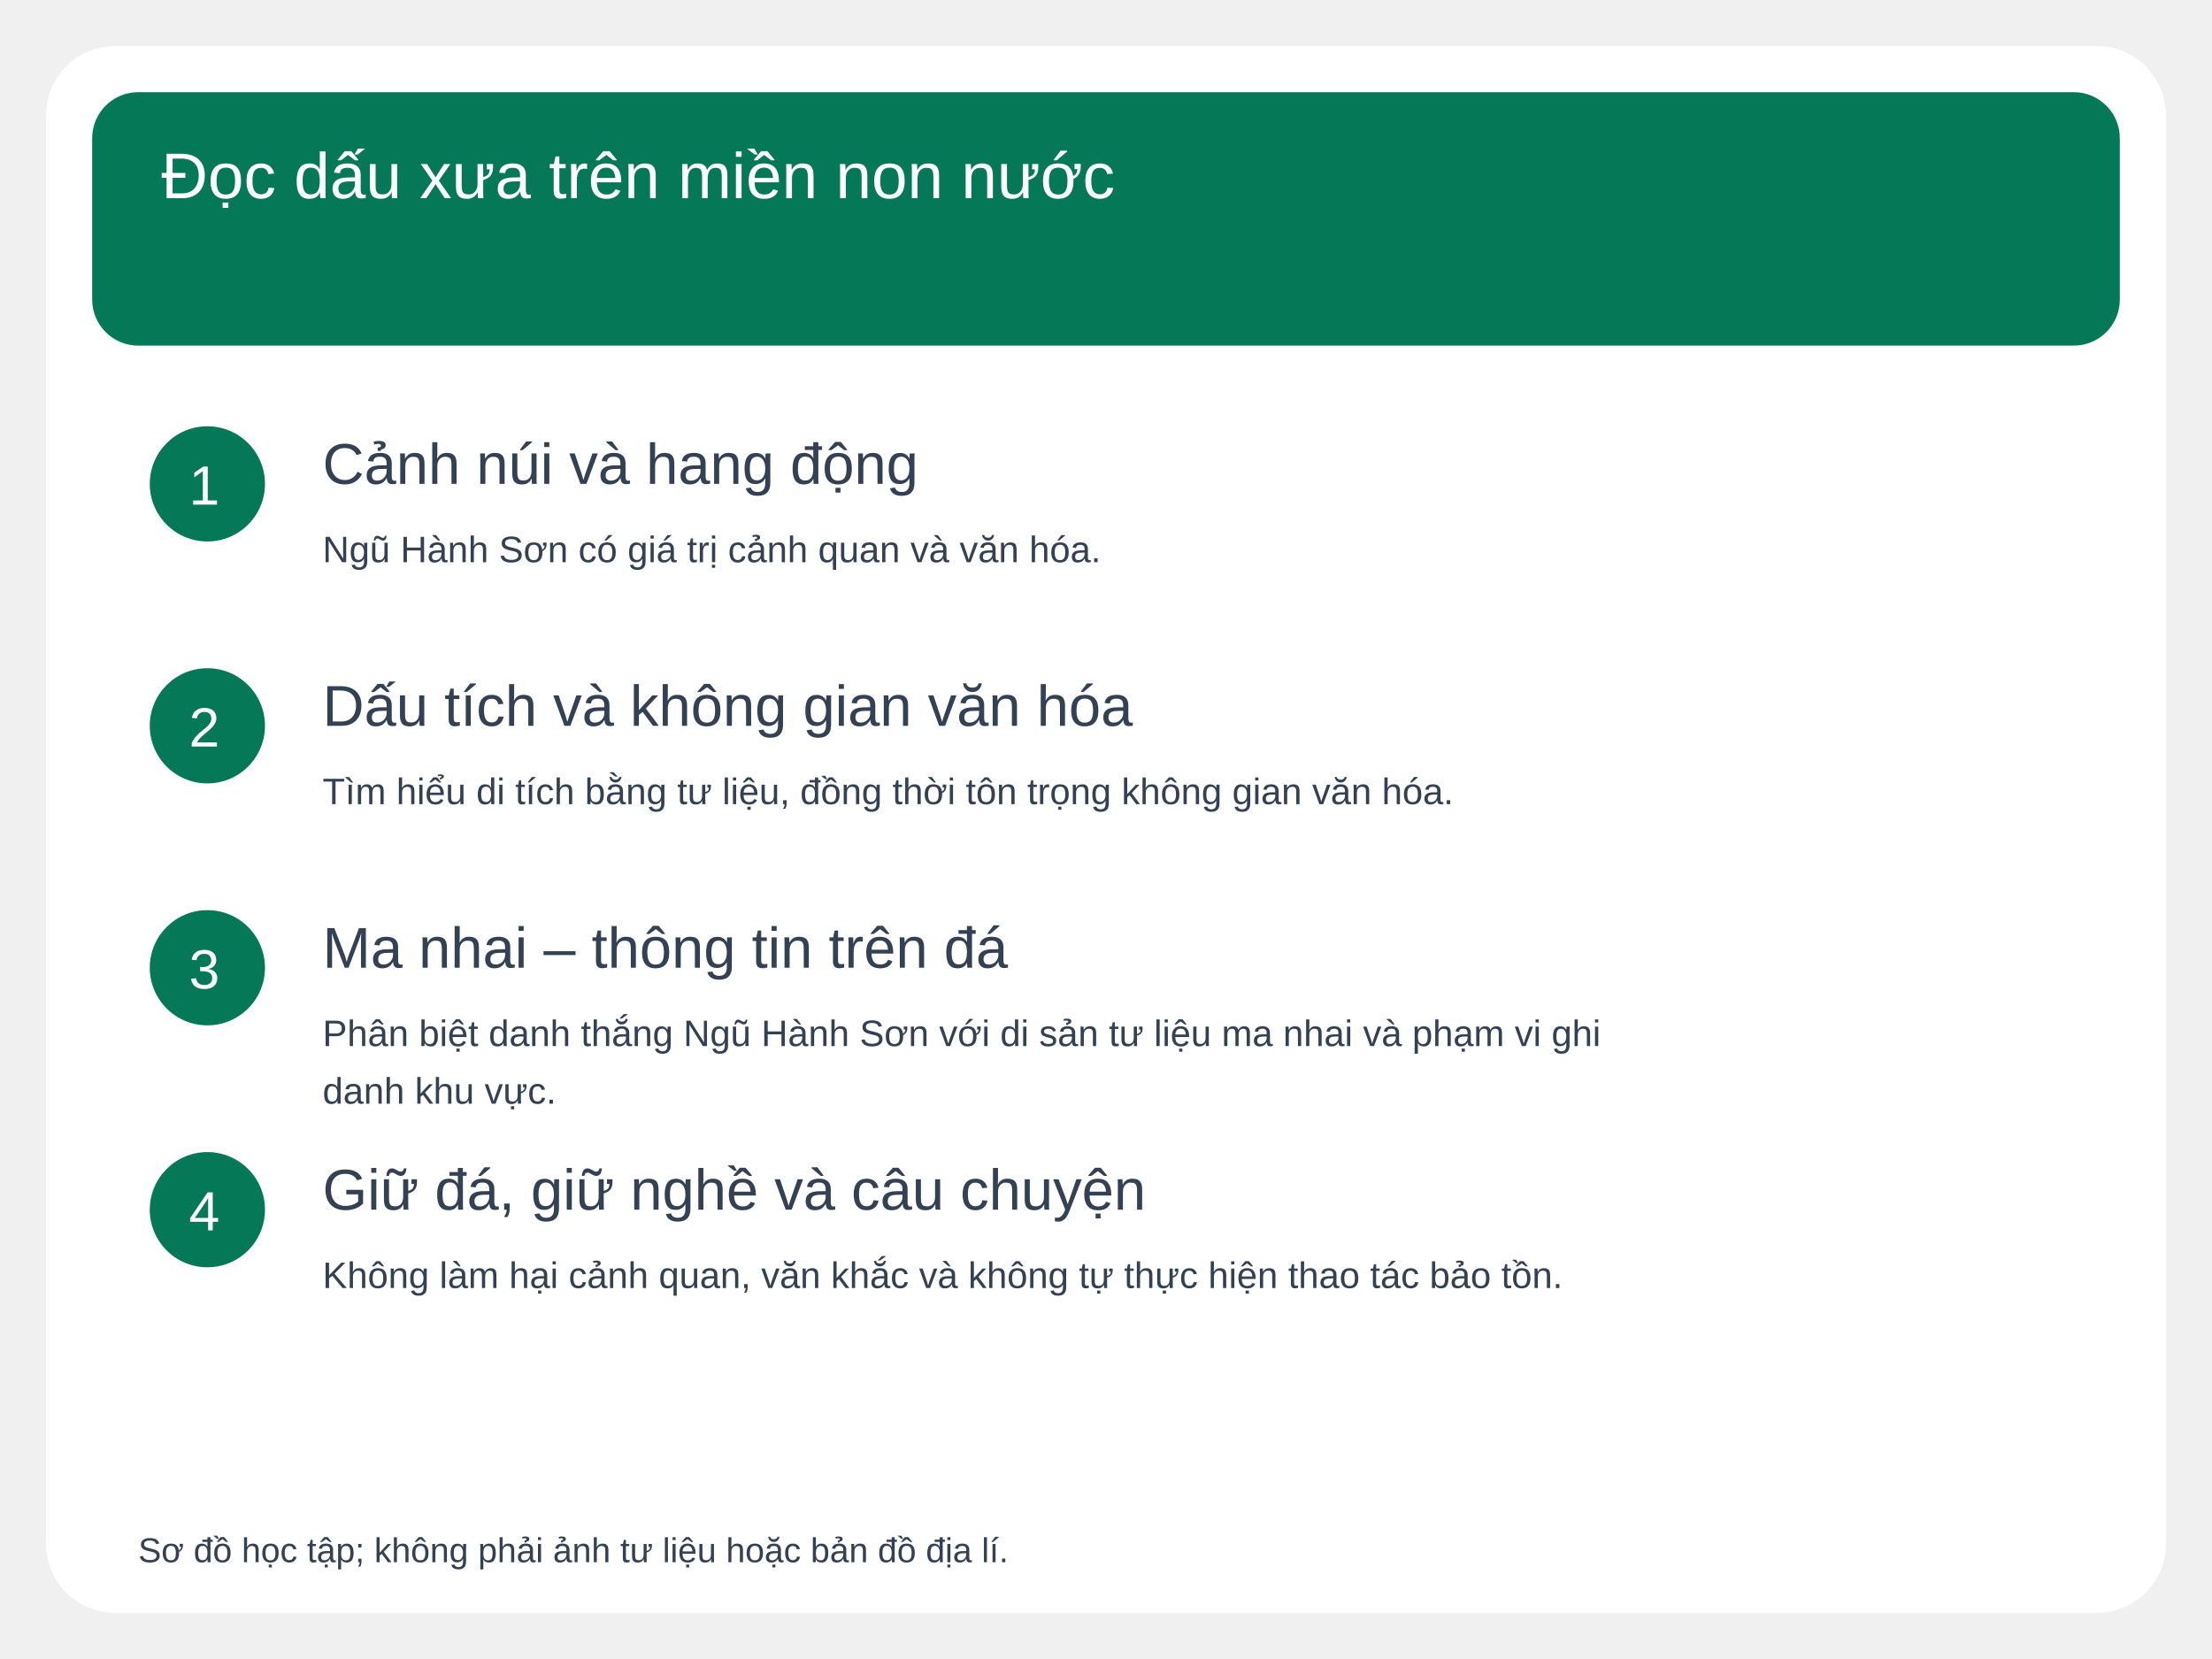
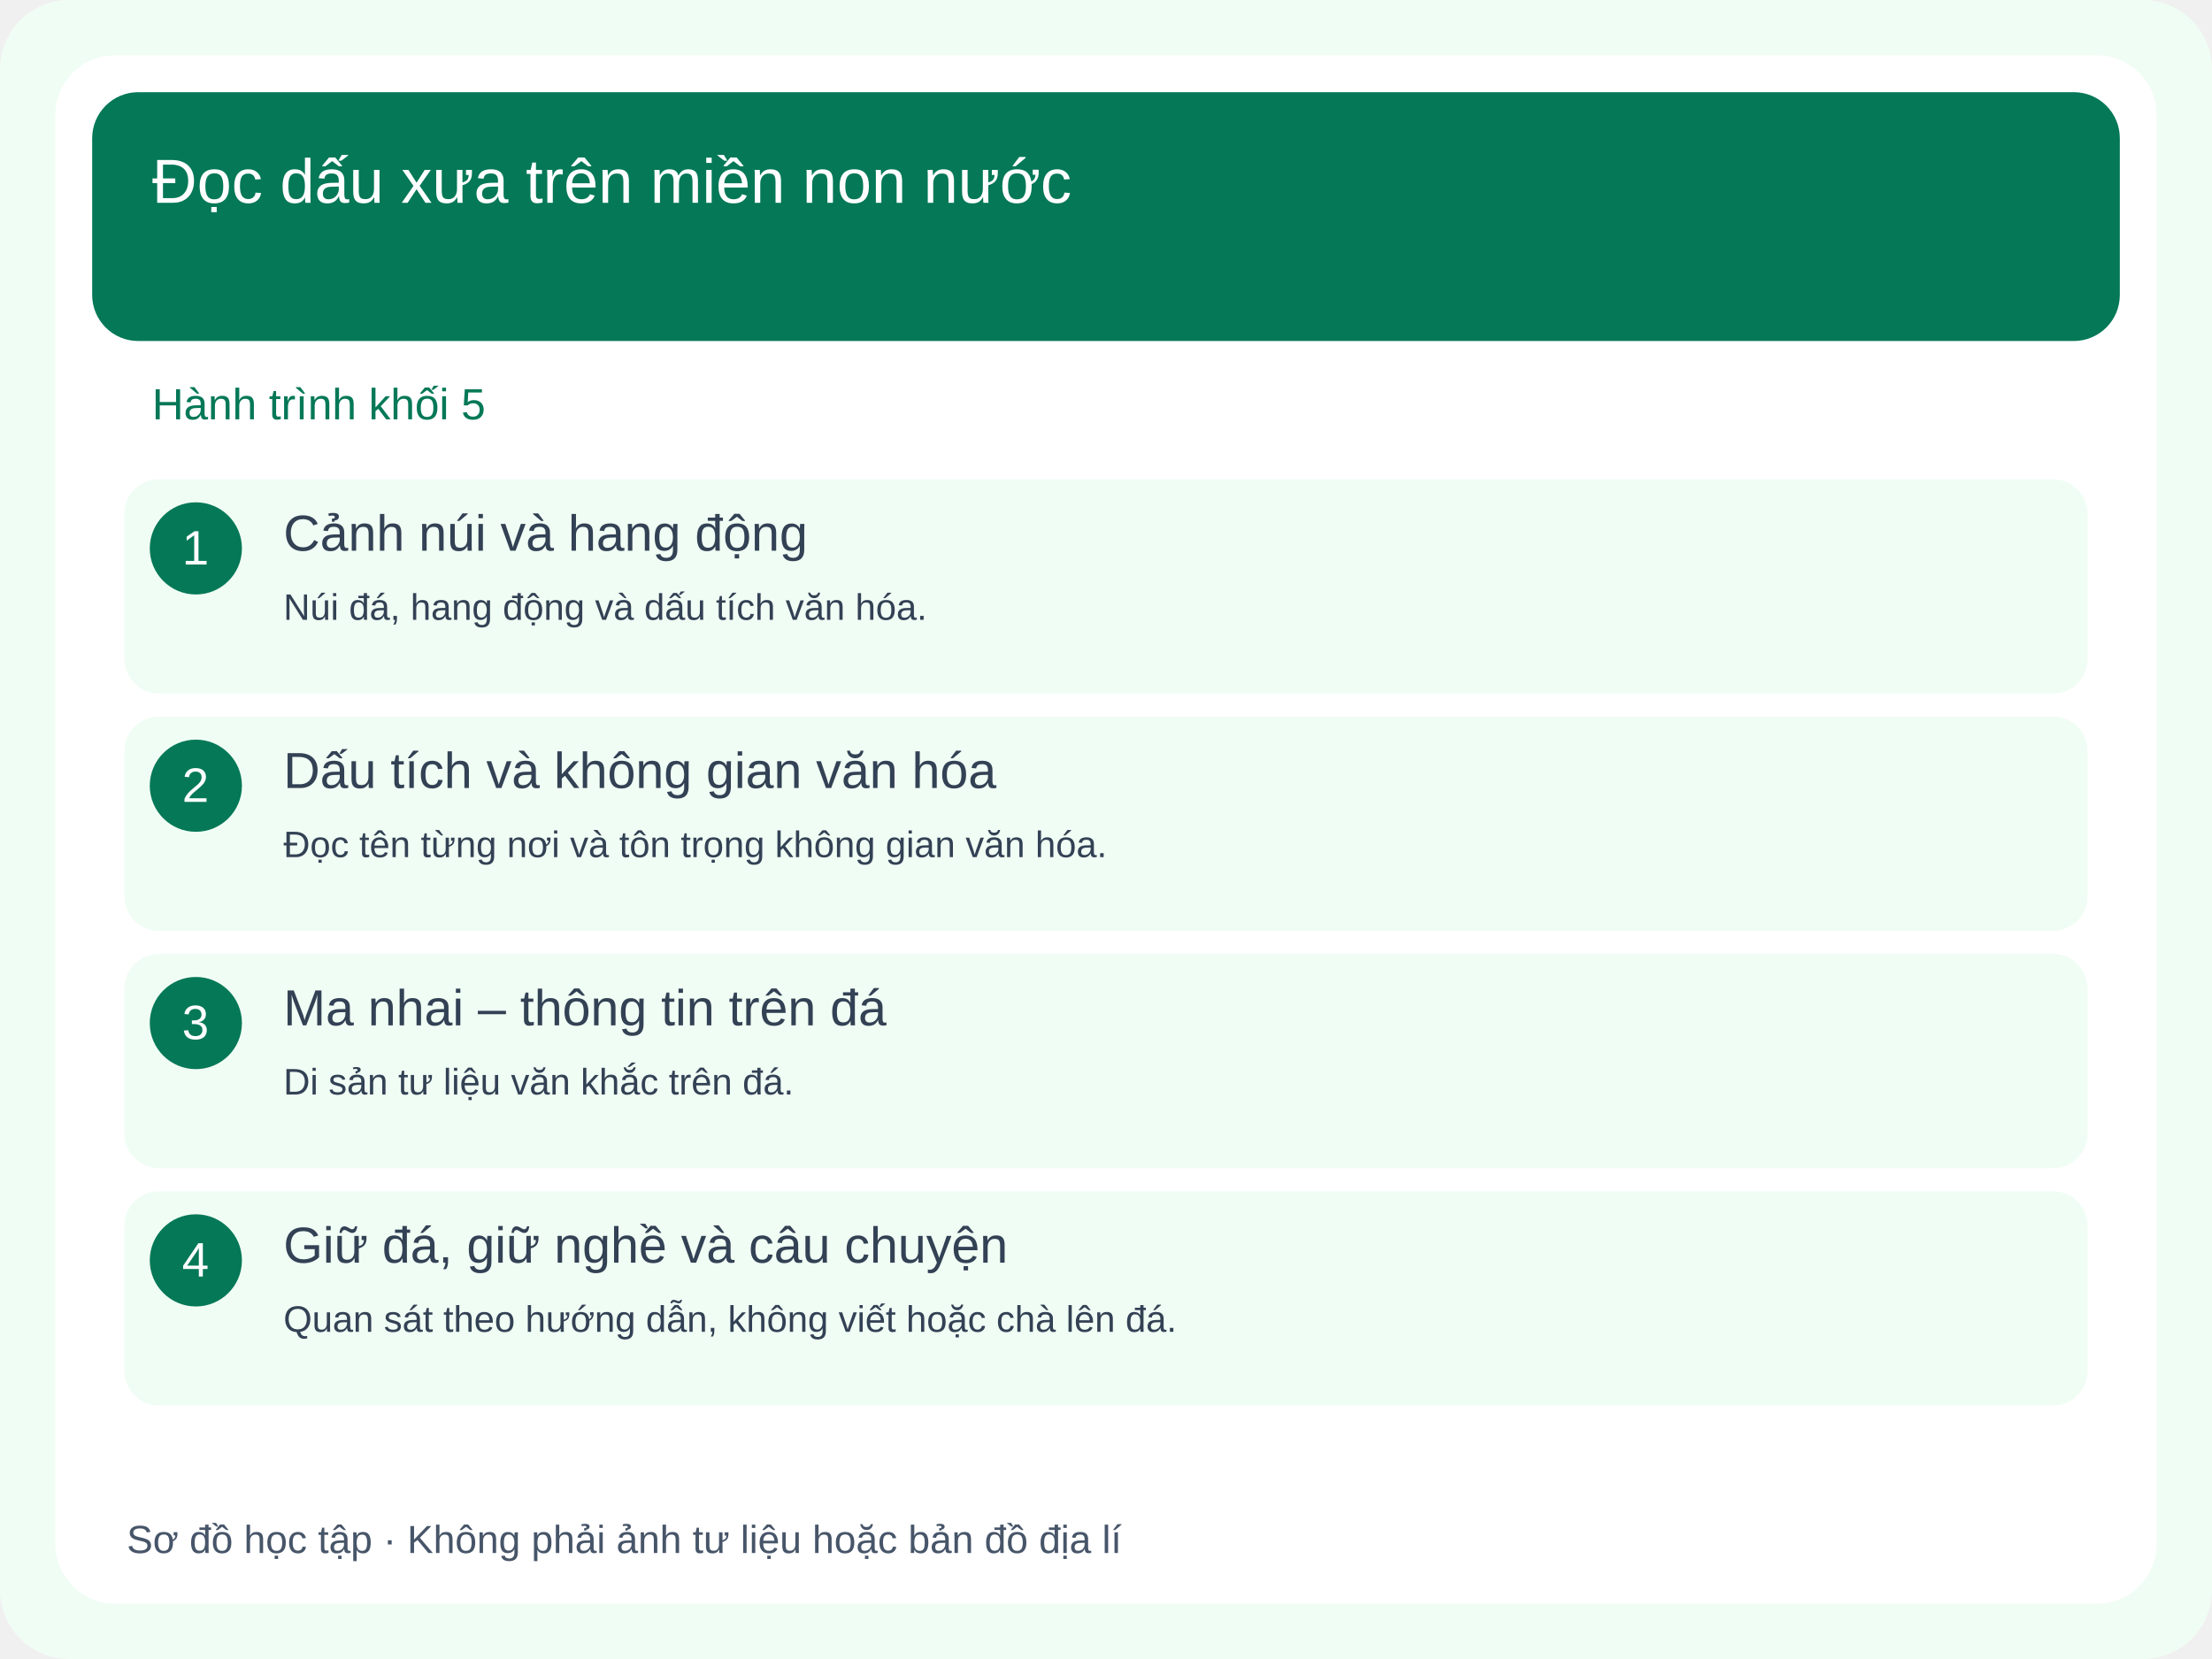
<svg xmlns="http://www.w3.org/2000/svg" viewBox="0 0 960 720">
+   <rect width="960" height="720" rx="30" fill="#f0fdf4" />
  <g font-family="Arial,sans-serif">
-     <rect x="20" y="20" width="920" height="680" rx="30" fill="white" />
-     <rect x="40" y="40" width="880" height="110" rx="20" fill="#047857" />
-     <text x="70" y="86" font-size="28" fill="white">Đọc dấu xưa trên miền non nước</text>
-     <circle cx="90" cy="210" r="25" fill="#047857" />
-     <text x="82" y="219" font-size="24" fill="white">1</text>
-     <text x="140" y="210" font-size="25" fill="#334155">Cảnh núi và hang động</text>
-     <text x="140" y="244" font-size="16" fill="#334155">Ngũ Hành Sơn có giá trị cảnh quan và văn hóa.</text>
-     <circle cx="90" cy="315" r="25" fill="#047857" />
-     <text x="82" y="324" font-size="24" fill="white">2</text>
-     <text x="140" y="315" font-size="25" fill="#334155">Dấu tích và không gian văn hóa</text>
-     <text x="140" y="349" font-size="16" fill="#334155">Tìm hiểu di tích bằng tư liệu, đồng thời tôn trọng không gian văn hóa.</text>
-     <circle cx="90" cy="420" r="25" fill="#047857" />
-     <text x="82" y="429" font-size="24" fill="white">3</text>
-     <text x="140" y="420" font-size="25" fill="#334155">Ma nhai – thông tin trên đá</text>
-     <text x="140" y="454" font-size="16" fill="#334155">Phân biệt danh thắng Ngũ Hành Sơn với di sản tư liệu ma nhai và phạm vi ghi</text>
-     <text x="140" y="479" font-size="16" fill="#334155">danh khu vực.</text>
-     <circle cx="90" cy="525" r="25" fill="#047857" />
-     <text x="82" y="534" font-size="24" fill="white">4</text>
-     <text x="140" y="525" font-size="25" fill="#334155">Giữ đá, giữ nghề và câu chuyện</text>
-     <text x="140" y="559" font-size="16" fill="#334155">Không làm hại cảnh quan, văn khắc và không tự thực hiện thao tác bảo tồn.</text>
-     <text x="60" y="678" font-size="15" fill="#334155">Sơ đồ học tập; không phải ảnh tư liệu hoặc bản đồ địa lí.</text>
+     <rect x="24" y="24" width="912" height="672" rx="26" fill="white" />
+     <rect x="40" y="40" width="880" height="108" rx="20" fill="#047857" />
+     <text x="66" y="88" font-size="27" fill="white">Đọc dấu xưa trên miền non nước</text>
+     <text x="66" y="182" font-size="19" fill="#047857">Hành trình khối 5</text>
+     <rect x="54" y="208" width="852" height="93" rx="15" fill="#f0fdf4" />
+     <circle cx="85" cy="238" r="20" fill="#047857" />
+     <text x="79" y="245" font-size="21" fill="white">1</text>
+     <text x="123" y="239" font-size="22" fill="#334155">Cảnh núi và hang động</text>
+     <text x="123" y="269" font-size="16" fill="#334155">Núi đá, hang động và dấu tích văn hóa.</text>
+     <rect x="54" y="311" width="852" height="93" rx="15" fill="#f0fdf4" />
+     <circle cx="85" cy="341" r="20" fill="#047857" />
+     <text x="79" y="348" font-size="21" fill="white">2</text>
+     <text x="123" y="342" font-size="22" fill="#334155">Dấu tích và không gian văn hóa</text>
+     <text x="123" y="372" font-size="16" fill="#334155">Đọc tên từng nơi và tôn trọng không gian văn hóa.</text>
+     <rect x="54" y="414" width="852" height="93" rx="15" fill="#f0fdf4" />
+     <circle cx="85" cy="444" r="20" fill="#047857" />
+     <text x="79" y="451" font-size="21" fill="white">3</text>
+     <text x="123" y="445" font-size="22" fill="#334155">Ma nhai – thông tin trên đá</text>
+     <text x="123" y="475" font-size="16" fill="#334155">Di sản tư liệu văn khắc trên đá.</text>
+     <rect x="54" y="517" width="852" height="93" rx="15" fill="#f0fdf4" />
+     <circle cx="85" cy="547" r="20" fill="#047857" />
+     <text x="79" y="554" font-size="21" fill="white">4</text>
+     <text x="123" y="548" font-size="22" fill="#334155">Giữ đá, giữ nghề và câu chuyện</text>
+     <text x="123" y="578" font-size="16" fill="#334155">Quan sát theo hướng dẫn, không viết hoặc chà lên đá.</text>
+     <text x="55" y="674" font-size="17" fill="#475569">Sơ đồ học tập · Không phải ảnh tư liệu hoặc bản đồ địa lí</text>
  </g>
</svg>
